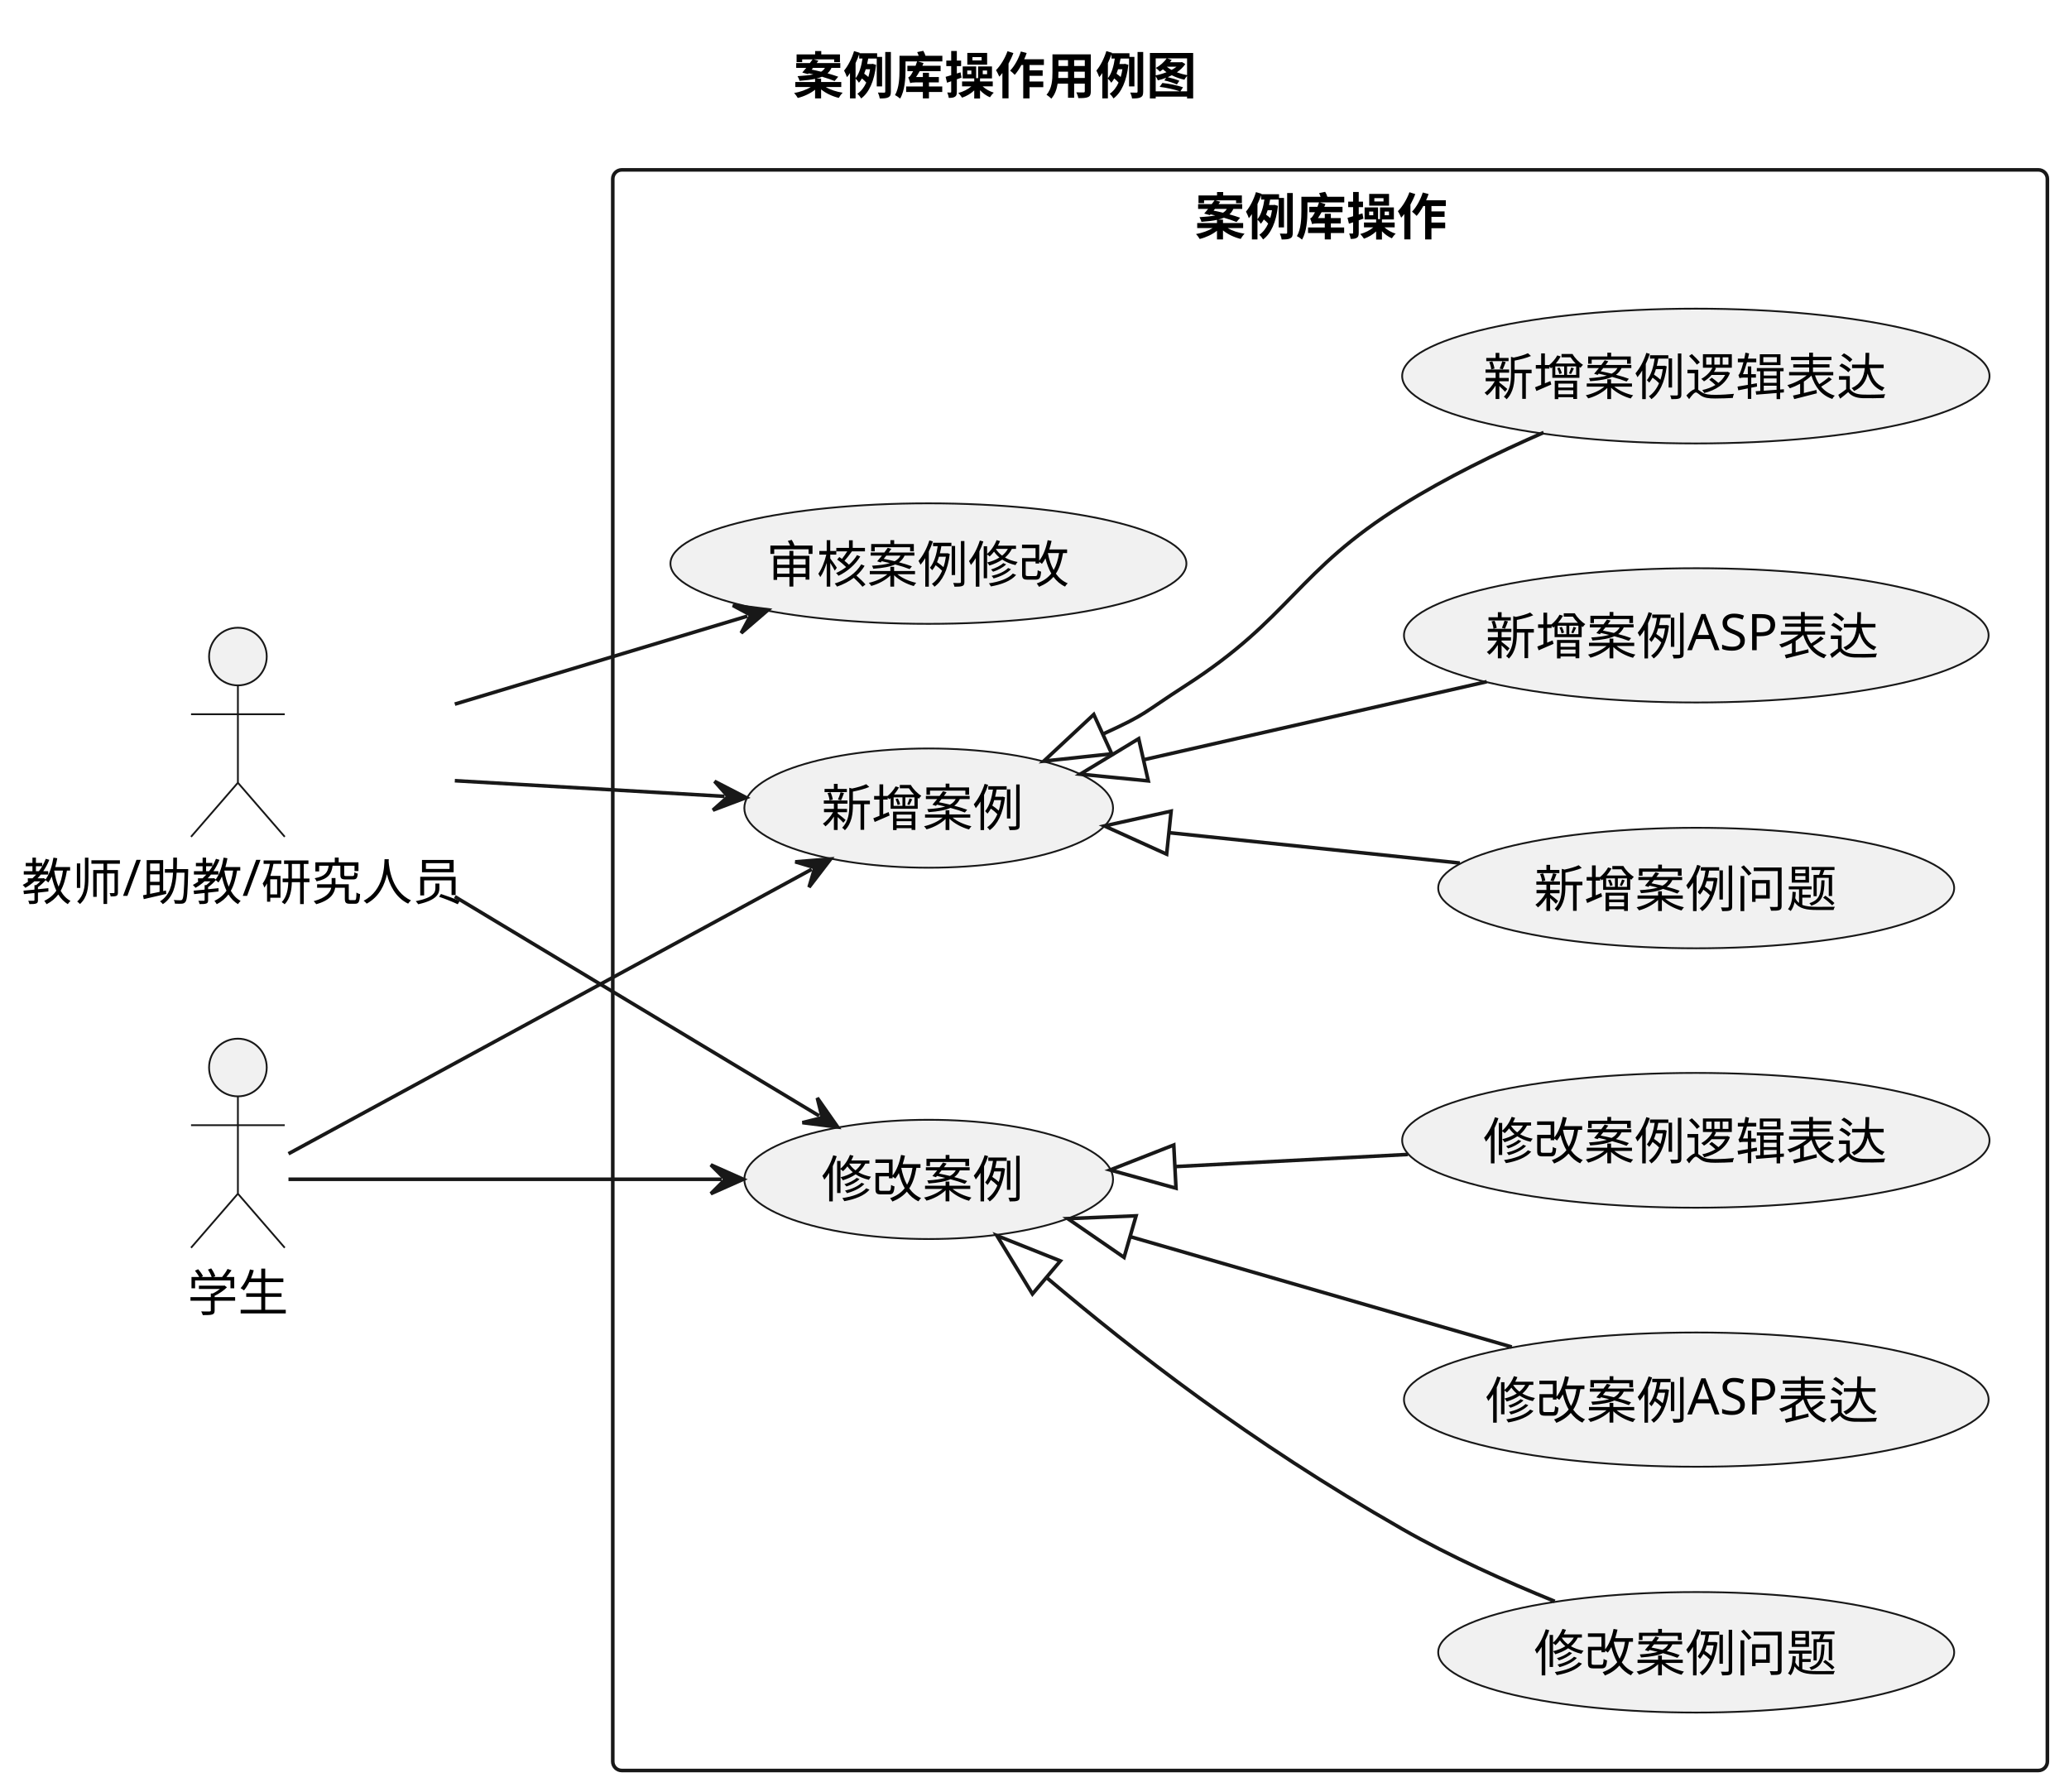
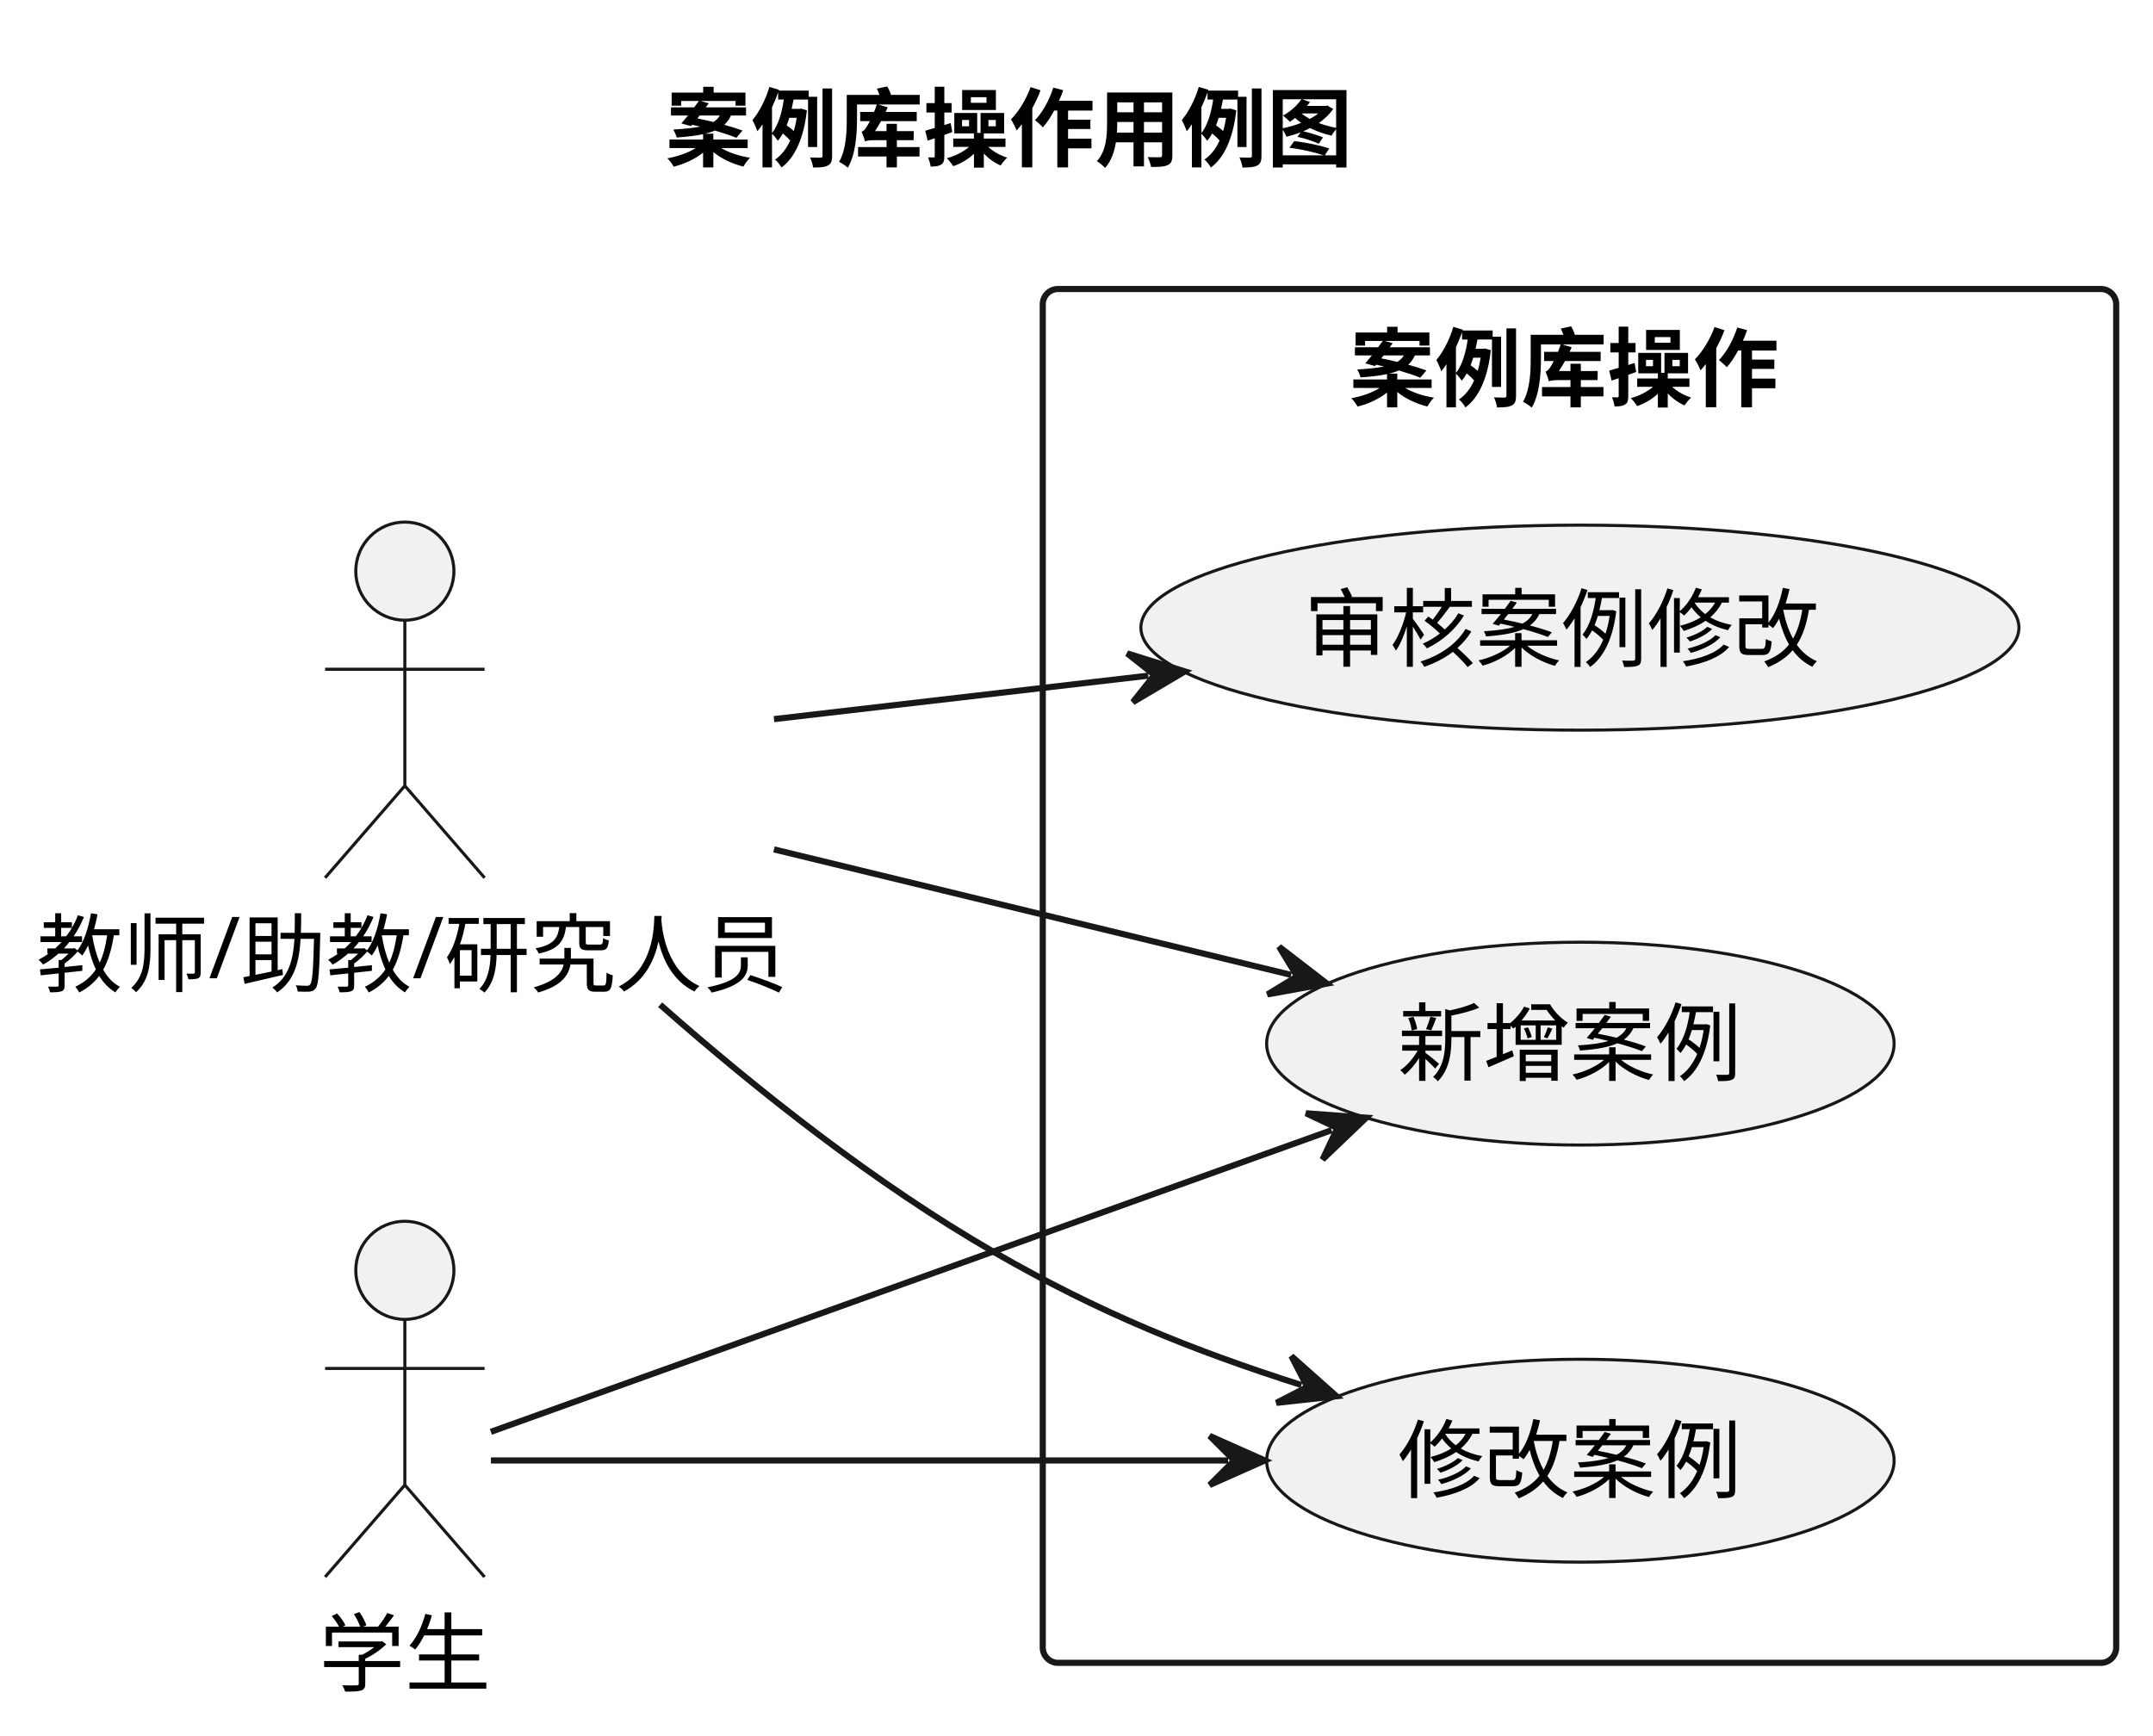
- <svg xmlns="http://www.w3.org/2000/svg" contentStyleType="text/css" height="497px" preserveAspectRatio="none" style="width:574px;height:497px;background:#FFFFFF;" version="1.1" viewBox="0 0 574 497" width="574px" zoomAndPan="magnify">
+ <svg xmlns="http://www.w3.org/2000/svg" contentStyleType="text/css" height="283px" preserveAspectRatio="none" style="width:351px;height:283px;background:#FFFFFF;" version="1.1" viewBox="0 0 351 283" width="351px" zoomAndPan="magnify">
  <defs />
  <g>
-     <text fill="#000000" font-family="sans-serif" font-size="14" font-weight="bold" lengthAdjust="spacing" textLength="120" x="220" y="26.044">案例库操作用例图</text>
+     <text fill="#000000" font-family="sans-serif" font-size="14" font-weight="bold" lengthAdjust="spacing" textLength="120" x="108.5" y="26.044">案例库操作用例图</text>
    <g id="cluster_案例库操作">
-       <rect fill="none" height="444" rx="2.5" ry="2.5" style="stroke:#181818;stroke-width:1.0;" width="398" x="170" y="47.12" />
-       <text fill="#000000" font-family="sans-serif" font-size="14" font-weight="bold" lengthAdjust="spacing" textLength="75" x="331.5" y="65.164">案例库操作</text>
+       <rect fill="none" height="224" rx="2.5" ry="2.5" style="stroke:#181818;stroke-width:1.0;" width="175" x="170" y="47.12" />
+       <text fill="#000000" font-family="sans-serif" font-size="14" font-weight="bold" lengthAdjust="spacing" textLength="75" x="220" y="65.164">案例库操作</text>
    </g>
    <g id="elem_addCase">
-       <ellipse cx="257.647" cy="224.158" fill="#F1F1F1" rx="51.147" ry="16.538" style="stroke:#181818;stroke-width:0.5;" />
-       <text fill="#000000" font-family="sans-serif" font-size="14" lengthAdjust="spacing" textLength="56" x="227.898" y="229.134">新增案例</text>
+       <ellipse cx="257.647" cy="170.158" fill="#F1F1F1" rx="51.147" ry="16.538" style="stroke:#181818;stroke-width:0.5;" />
+       <text fill="#000000" font-family="sans-serif" font-size="14" lengthAdjust="spacing" textLength="56" x="227.898" y="175.134">新增案例</text>
    </g>
    <g id="elem_editCase">
-       <ellipse cx="257.647" cy="327.158" fill="#F1F1F1" rx="51.147" ry="16.538" style="stroke:#181818;stroke-width:0.5;" />
-       <text fill="#000000" font-family="sans-serif" font-size="14" lengthAdjust="spacing" textLength="56" x="227.898" y="332.134">修改案例</text>
+       <ellipse cx="257.647" cy="238.158" fill="#F1F1F1" rx="51.147" ry="16.538" style="stroke:#181818;stroke-width:0.5;" />
+       <text fill="#000000" font-family="sans-serif" font-size="14" lengthAdjust="spacing" textLength="56" x="227.898" y="243.134">修改案例</text>
    </g>
    <g id="elem_checkCaseEdit">
-       <ellipse cx="257.572" cy="156.334" fill="#F1F1F1" rx="71.572" ry="16.714" style="stroke:#181818;stroke-width:0.5;" />
-       <text fill="#000000" font-family="sans-serif" font-size="14" lengthAdjust="spacing" textLength="84" x="212.572" y="161.607">审核案例修改</text>
-     </g>
-     <g id="elem_addCaseQuestion">
-       <ellipse cx="470.572" cy="246.334" fill="#F1F1F1" rx="71.572" ry="16.714" style="stroke:#181818;stroke-width:0.5;" />
-       <text fill="#000000" font-family="sans-serif" font-size="14" lengthAdjust="spacing" textLength="84" x="425.572" y="251.607">新增案例问题</text>
-     </g>
-     <g id="elem_addCaseAsp">
-       <ellipse cx="470.598" cy="176.24" fill="#F1F1F1" rx="81.098" ry="18.62" style="stroke:#181818;stroke-width:0.5;" />
-       <text fill="#000000" font-family="sans-serif" font-size="14" lengthAdjust="spacing" textLength="111" x="412.098" y="181.512">新增案例ASP表达</text>
-     </g>
-     <g id="elem_addCaseLogic">
-       <ellipse cx="470.474" cy="104.315" fill="#F1F1F1" rx="81.474" ry="18.695" style="stroke:#181818;stroke-width:0.5;" />
-       <text fill="#000000" font-family="sans-serif" font-size="14" lengthAdjust="spacing" textLength="112" x="411.474" y="109.587">新增案例逻辑表达</text>
-     </g>
-     <g id="elem_editCaseQuestion">
-       <ellipse cx="470.572" cy="458.334" fill="#F1F1F1" rx="71.572" ry="16.714" style="stroke:#181818;stroke-width:0.5;" />
-       <text fill="#000000" font-family="sans-serif" font-size="14" lengthAdjust="spacing" textLength="84" x="425.572" y="463.606">修改案例问题</text>
-     </g>
-     <g id="elem_editCaseAsp">
-       <ellipse cx="470.598" cy="388.24" fill="#F1F1F1" rx="81.098" ry="18.62" style="stroke:#181818;stroke-width:0.5;" />
-       <text fill="#000000" font-family="sans-serif" font-size="14" lengthAdjust="spacing" textLength="111" x="412.098" y="393.512">修改案例ASP表达</text>
-     </g>
-     <g id="elem_editCaseLogic">
-       <ellipse cx="470.474" cy="316.315" fill="#F1F1F1" rx="81.474" ry="18.695" style="stroke:#181818;stroke-width:0.5;" />
-       <text fill="#000000" font-family="sans-serif" font-size="14" lengthAdjust="spacing" textLength="112" x="411.474" y="321.587">修改案例逻辑表达</text>
+       <ellipse cx="257.572" cy="102.335" fill="#F1F1F1" rx="71.572" ry="16.714" style="stroke:#181818;stroke-width:0.5;" />
+       <text fill="#000000" font-family="sans-serif" font-size="14" lengthAdjust="spacing" textLength="84" x="212.572" y="107.606">审核案例修改</text>
    </g>
    <g id="elem_teacherAndAssistantAndExpert">
-       <ellipse cx="66" cy="182.12" fill="#F1F1F1" rx="8" ry="8" style="stroke:#181818;stroke-width:0.5;" />
-       <path d="M66,190.12 L66,217.12 M53,198.12 L79,198.12 M66,217.12 L53,232.12 M66,217.12 L79,232.12 " fill="none" style="stroke:#181818;stroke-width:0.5;" />
-       <text fill="#000000" font-family="sans-serif" font-size="14" lengthAdjust="spacing" textLength="120" x="6" y="249.664">教师/助教/研究人员</text>
+       <ellipse cx="66" cy="93.12" fill="#F1F1F1" rx="8" ry="8" style="stroke:#181818;stroke-width:0.5;" />
+       <path d="M66,101.12 L66,128.12 M53,109.12 L79,109.12 M66,128.12 L53,143.12 M66,128.12 L79,143.12 " fill="none" style="stroke:#181818;stroke-width:0.5;" />
+       <text fill="#000000" font-family="sans-serif" font-size="14" lengthAdjust="spacing" textLength="120" x="6" y="160.664">教师/助教/研究人员</text>
    </g>
    <g id="elem_student">
-       <ellipse cx="66" cy="296.12" fill="#F1F1F1" rx="8" ry="8" style="stroke:#181818;stroke-width:0.5;" />
-       <path d="M66,304.12 L66,331.12 M53,312.12 L79,312.12 M66,331.12 L53,346.12 M66,331.12 L79,346.12 " fill="none" style="stroke:#181818;stroke-width:0.5;" />
-       <text fill="#000000" font-family="sans-serif" font-size="14" lengthAdjust="spacing" textLength="28" x="52" y="363.664">学生</text>
+       <ellipse cx="66" cy="207.12" fill="#F1F1F1" rx="8" ry="8" style="stroke:#181818;stroke-width:0.5;" />
+       <path d="M66,215.12 L66,242.12 M53,223.12 L79,223.12 M66,242.12 L53,257.12 M66,242.12 L79,257.12 " fill="none" style="stroke:#181818;stroke-width:0.5;" />
+       <text fill="#000000" font-family="sans-serif" font-size="14" lengthAdjust="spacing" textLength="28" x="52" y="274.664">学生</text>
    </g>
    <g id="link_teacherAndAssistantAndExpert_addCase">
-       <path d="M126.18,216.56 C152.13,218.06 176.26,219.462 201.01,220.902 " fill="none" id="teacherAndAssistantAndExpert-to-addCase" style="stroke:#181818;stroke-width:1.0;" />
-       <polygon fill="#181818" points="207,221.25,198.248,216.734,202.008,220.96,197.783,224.721,207,221.25" style="stroke:#181818;stroke-width:1.0;" />
+       <path d="M126.18,138.49 C155.5,145.6 184.31,152.594 210.5,158.954 " fill="none" id="teacherAndAssistantAndExpert-to-addCase" style="stroke:#181818;stroke-width:1.0;" />
+       <polygon fill="#181818" points="216.33,160.37,208.528,154.359,211.471,159.19,206.64,162.133,216.33,160.37" style="stroke:#181818;stroke-width:1.0;" />
    </g>
    <g id="link_teacherAndAssistantAndExpert_editCase">
-       <path d="M126.18,248.72 C162.02,270.28 200.659,293.527 227.249,309.527 " fill="none" id="teacherAndAssistantAndExpert-to-editCase" style="stroke:#181818;stroke-width:1.0;" />
-       <polygon fill="#181818" points="232.39,312.62,226.741,304.553,228.106,310.042,222.616,311.407,232.39,312.62" style="stroke:#181818;stroke-width:1.0;" />
+       <path d="M107.62,163.81 C123.62,177.92 142.76,193.03 162,204.12 C179.37,214.13 194.494,220.187 212.174,225.827 " fill="none" id="teacherAndAssistantAndExpert-to-editCase" style="stroke:#181818;stroke-width:1.0;" />
+       <polygon fill="#181818" points="217.89,227.65,210.531,221.104,213.126,226.131,208.1,228.726,217.89,227.65" style="stroke:#181818;stroke-width:1.0;" />
    </g>
    <g id="link_teacherAndAssistantAndExpert_checkCaseEdit">
-       <path d="M126.18,195.32 C154.31,186.86 181.574,178.658 207.344,170.908 " fill="none" id="teacherAndAssistantAndExpert-to-checkCaseEdit" style="stroke:#181818;stroke-width:1.0;" />
-       <polygon fill="#181818" points="213.09,169.18,203.319,167.942,208.302,170.62,205.623,175.603,213.09,169.18" style="stroke:#181818;stroke-width:1.0;" />
+       <path d="M126.18,117.25 C147.46,114.78 165.59,112.672 187.21,110.162 " fill="none" id="teacherAndAssistantAndExpert-to-checkCaseEdit" style="stroke:#181818;stroke-width:1.0;" />
+       <polygon fill="#181818" points="193.17,109.47,183.769,106.535,188.203,110.047,184.691,114.481,193.17,109.47" style="stroke:#181818;stroke-width:1.0;" />
    </g>
    <g id="link_student_addCase">
-       <path d="M80.03,320.04 C110.96,303.22 184.078,263.486 225.178,241.145 " fill="none" id="student-to-addCase" style="stroke:#181818;stroke-width:1.0;" />
-       <polygon fill="#181818" points="230.45,238.28,220.632,239.064,226.057,240.668,224.453,246.093,230.45,238.28" style="stroke:#181818;stroke-width:1.0;" />
+       <path d="M80.03,233.45 C109.12,223 174.542,199.526 217.092,184.266 " fill="none" id="student-to-addCase" style="stroke:#181818;stroke-width:1.0;" />
+       <polygon fill="#181818" points="222.74,182.24,212.918,181.513,218.034,183.928,215.619,189.043,222.74,182.24" style="stroke:#181818;stroke-width:1.0;" />
    </g>
    <g id="link_student_editCase">
-       <path d="M80.03,327.12 C105.61,327.12 157.65,327.12 200.21,327.12 " fill="none" id="student-to-editCase" style="stroke:#181818;stroke-width:1.0;" />
-       <polygon fill="#181818" points="206.21,327.12,197.21,323.12,201.21,327.12,197.21,331.12,206.21,327.12" style="stroke:#181818;stroke-width:1.0;" />
-     </g>
-     <g id="link_addCase_addCaseQuestion">
-       <path d="M324.283,230.975 C353.463,234.015 373.23,236.08 405.01,239.4 " fill="none" id="addCase-backto-addCaseQuestion" style="stroke:#181818;stroke-width:1.0;" />
-       <polygon fill="none" points="306.38,229.11,323.661,236.943,324.905,225.008,306.38,229.11" style="stroke:#181818;stroke-width:1.0;" />
-     </g>
-     <g id="link_addCase_addCaseAsp">
-       <path d="M317.232,210.759 C349.382,203.449 376.85,197.2 412.46,189.1 " fill="none" id="addCase-backto-addCaseAsp" style="stroke:#181818;stroke-width:1.0;" />
-       <polygon fill="none" points="299.68,214.75,318.562,216.61,315.902,204.909,299.68,214.75" style="stroke:#181818;stroke-width:1.0;" />
-     </g>
-     <g id="link_addCase_addCaseLogic">
-       <path d="M305.94,203.645 C318.56,197.875 316.66,198.06 329,190.12 C358.19,171.33 359.55,158.49 389,140.12 C401.21,132.5 415.31,125.63 428.26,119.97 " fill="none" id="addCase-backto-addCaseLogic" style="stroke:#181818;stroke-width:1.0;" />
-       <polygon fill="none" points="289.57,211.13,308.435,209.102,303.445,198.189,289.57,211.13" style="stroke:#181818;stroke-width:1.0;" />
-     </g>
-     <g id="link_editCase_editCaseQuestion">
-       <path d="M290.307,354.348 C314.637,374.878 346.11,399.6 389,424.12 C402.3,431.73 417.64,438.62 431.33,444.19 " fill="none" id="editCase-backto-editCaseQuestion" style="stroke:#181818;stroke-width:1.0;" />
-       <polygon fill="none" points="276.55,342.74,286.437,358.934,294.176,349.763,276.55,342.74" style="stroke:#181818;stroke-width:1.0;" />
-     </g>
-     <g id="link_editCase_editCaseAsp">
-       <path d="M313.513,343.025 C347.893,352.955 381.62,362.71 419.41,373.64 " fill="none" id="editCase-backto-editCaseAsp" style="stroke:#181818;stroke-width:1.0;" />
-       <polygon fill="none" points="296.22,338.03,311.848,348.789,315.178,337.26,296.22,338.03" style="stroke:#181818;stroke-width:1.0;" />
-     </g>
-     <g id="link_editCase_editCaseLogic">
-       <path d="M325.946,323.605 C350.556,322.325 362.91,321.68 390.62,320.23 " fill="none" id="editCase-backto-editCaseLogic" style="stroke:#181818;stroke-width:1.0;" />
-       <polygon fill="none" points="307.97,324.54,326.257,329.597,325.634,317.613,307.97,324.54" style="stroke:#181818;stroke-width:1.0;" />
+       <path d="M80.03,238.12 C105.61,238.12 157.65,238.12 200.21,238.12 " fill="none" id="student-to-editCase" style="stroke:#181818;stroke-width:1.0;" />
+       <polygon fill="#181818" points="206.21,238.12,197.21,234.12,201.21,238.12,197.21,242.12,206.21,238.12" style="stroke:#181818;stroke-width:1.0;" />
    </g>
  </g>
</svg>
